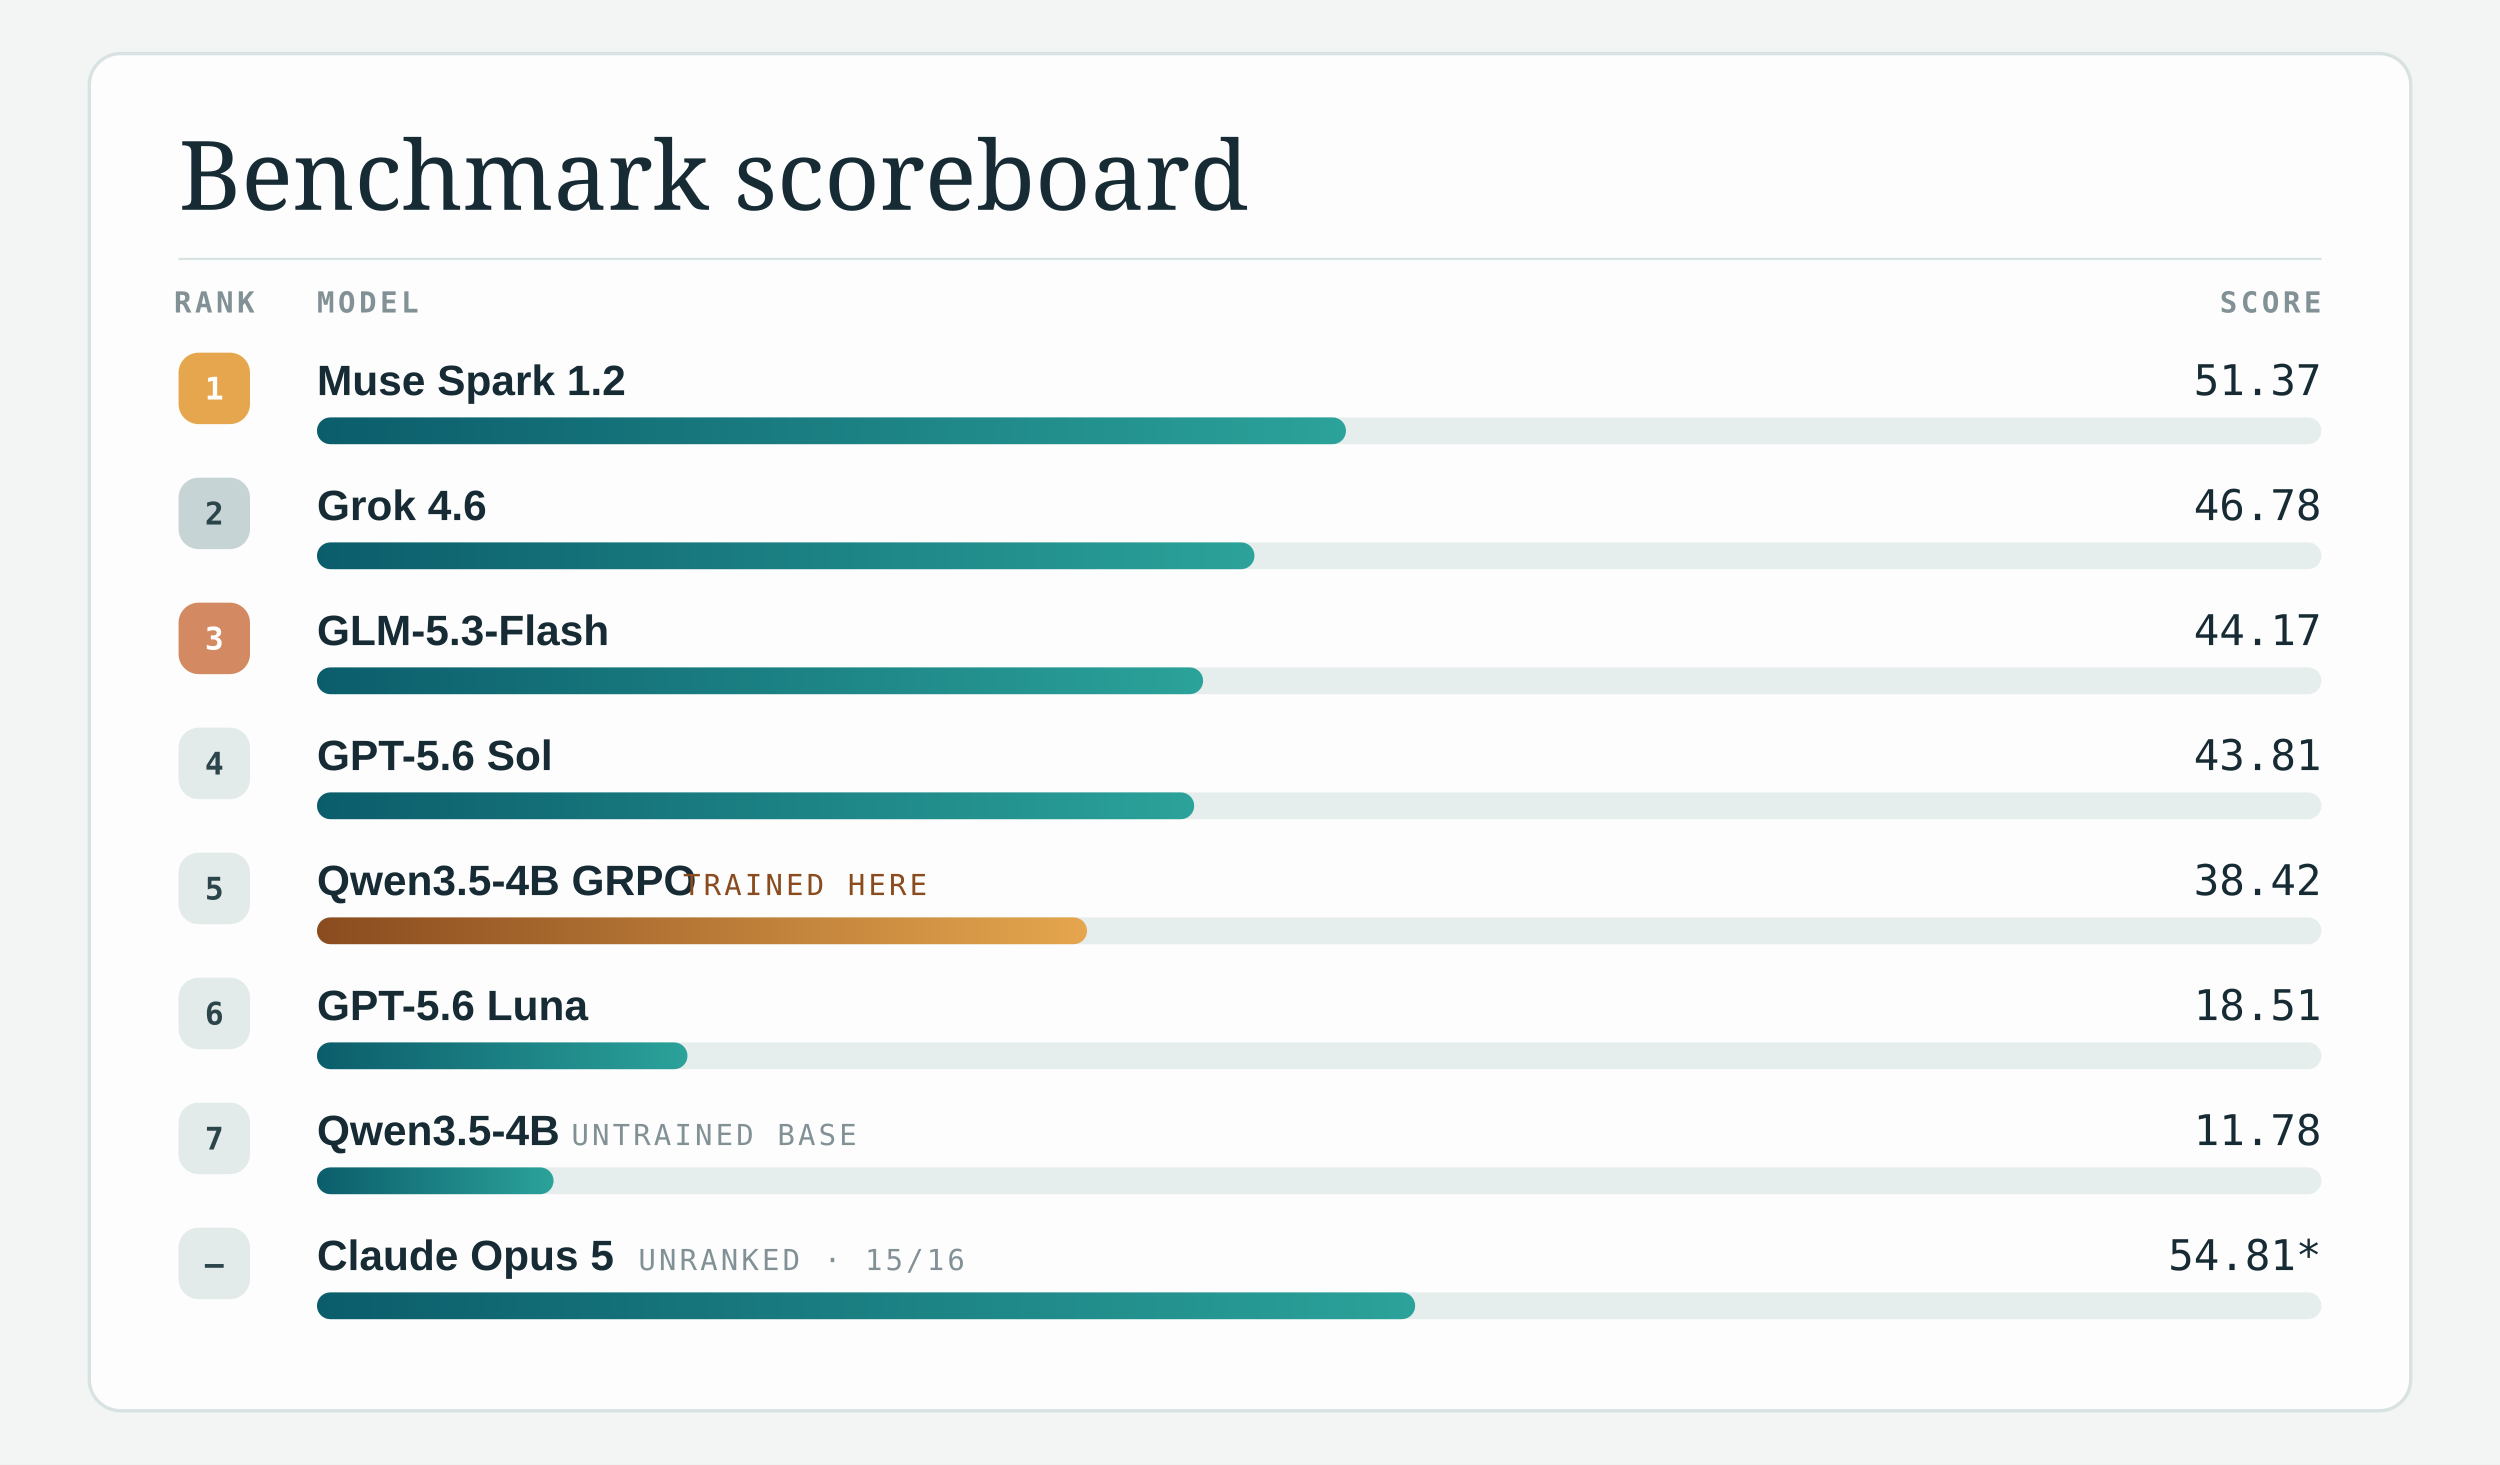
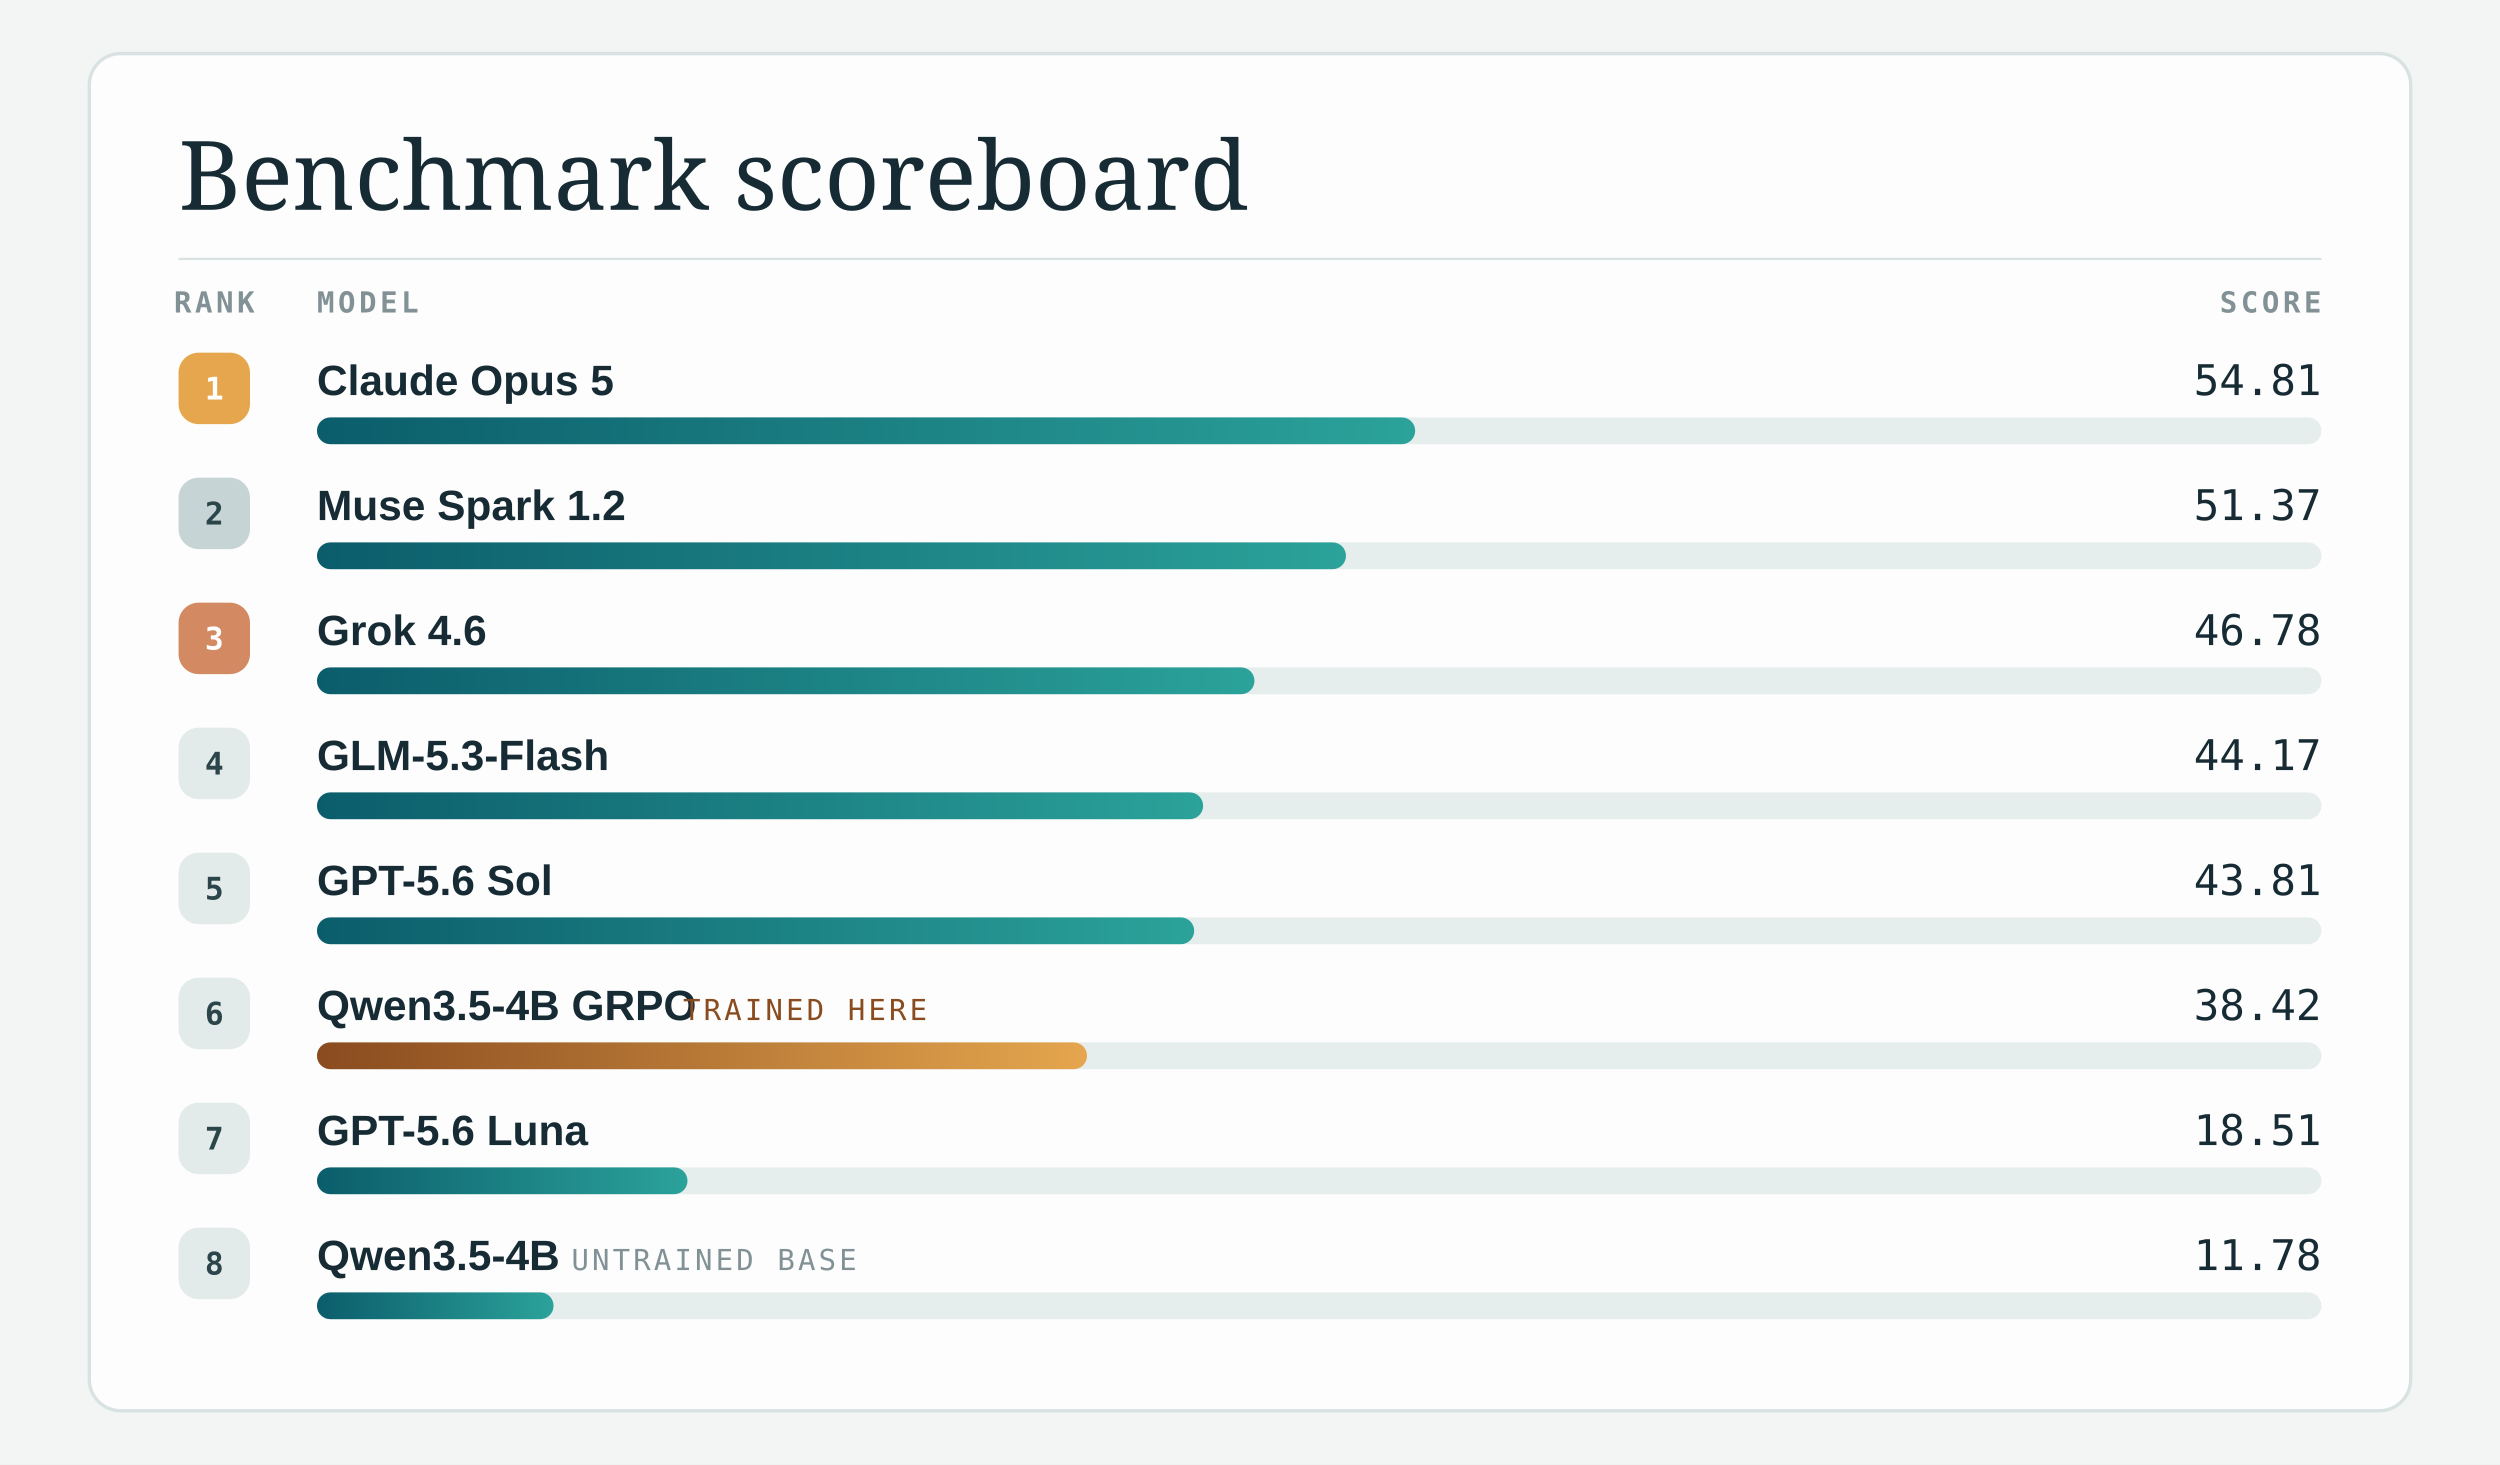
<svg xmlns="http://www.w3.org/2000/svg" width="1120" height="656" viewBox="0 0 1120 656" role="img" aria-labelledby="title">
  <rect width="1120" height="656" fill="#F2F5F4" />
  <rect x="40" y="24" width="1040" height="608" rx="14" fill="#FCFDFC" stroke="#D8E2E2" stroke-width="1.5" />
  <defs>
    <linearGradient id="bar" x1="0" y1="0" x2="1" y2="0">
      <stop offset="0%" stop-color="#0B5D6B" />
      <stop offset="100%" stop-color="#2BA29A" />
    </linearGradient>
    <linearGradient id="ours" x1="0" y1="0" x2="1" y2="0">
      <stop offset="0%" stop-color="#8A4B1F" />
      <stop offset="100%" stop-color="#E5A64E" />
    </linearGradient>
  </defs>
  <text x="80" y="94" fill="#172B35" font-family="Georgia, serif" font-size="43">Benchmark scoreboard</text>
  <line x1="80" y1="116" x2="1040" y2="116" stroke="#D8E2E2" stroke-width="1" />
  <g fill="#829196" font-family="IBM Plex Mono, Menlo, monospace" font-size="13" font-weight="600" letter-spacing="1.6">
    <text x="96" y="140" text-anchor="middle">RANK</text>
    <text x="142" y="140">MODEL</text>
    <text x="1040" y="140" text-anchor="end">SCORE</text>
  </g>
  <g font-family="IBM Plex Sans, Arial, sans-serif" fill="#172B35">
    <rect x="80" y="158" width="32" height="32" rx="9" fill="#E5A64E" />
    <text x="96" y="179" text-anchor="middle" fill="#FFFFFF" font-family="IBM Plex Mono, Menlo, monospace" font-size="14" font-weight="700">1</text>
-     <text x="142" y="177" font-size="19" font-weight="600">Muse Spark 1.2</text>
-     <text x="1040" y="177" text-anchor="end" fill="#172B35" font-family="IBM Plex Mono, Menlo, monospace" font-size="19">51.37</text>
+     <text x="142" y="177" font-size="19" font-weight="600">Claude Opus 5</text>
+     <text x="1040" y="177" text-anchor="end" fill="#172B35" font-family="IBM Plex Mono, Menlo, monospace" font-size="19">54.81</text>
    <rect x="142" y="187" width="898" height="12" rx="6" fill="#E6EEED" />
-     <rect x="142" y="187" width="461" height="12" rx="6" fill="url(#bar)" />
+     <rect x="142" y="187" width="492" height="12" rx="6" fill="url(#bar)" />
    <rect x="80" y="214" width="32" height="32" rx="9" fill="#C7D4D5" />
    <text x="96" y="235" text-anchor="middle" fill="#2B454B" font-family="IBM Plex Mono, Menlo, monospace" font-size="14" font-weight="700">2</text>
-     <text x="142" y="233" font-size="19" font-weight="600">Grok 4.6</text>
-     <text x="1040" y="233" text-anchor="end" fill="#172B35" font-family="IBM Plex Mono, Menlo, monospace" font-size="19">46.78</text>
+     <text x="142" y="233" font-size="19" font-weight="600">Muse Spark 1.2</text>
+     <text x="1040" y="233" text-anchor="end" fill="#172B35" font-family="IBM Plex Mono, Menlo, monospace" font-size="19">51.37</text>
    <rect x="142" y="243" width="898" height="12" rx="6" fill="#E6EEED" />
-     <rect x="142" y="243" width="420" height="12" rx="6" fill="url(#bar)" />
+     <rect x="142" y="243" width="461" height="12" rx="6" fill="url(#bar)" />
    <rect x="80" y="270" width="32" height="32" rx="9" fill="#D38A62" />
    <text x="96" y="291" text-anchor="middle" fill="#FFFFFF" font-family="IBM Plex Mono, Menlo, monospace" font-size="14" font-weight="700">3</text>
-     <text x="142" y="289" font-size="19" font-weight="600">GLM-5.3-Flash</text>
-     <text x="1040" y="289" text-anchor="end" fill="#172B35" font-family="IBM Plex Mono, Menlo, monospace" font-size="19">44.17</text>
+     <text x="142" y="289" font-size="19" font-weight="600">Grok 4.6</text>
+     <text x="1040" y="289" text-anchor="end" fill="#172B35" font-family="IBM Plex Mono, Menlo, monospace" font-size="19">46.78</text>
    <rect x="142" y="299" width="898" height="12" rx="6" fill="#E6EEED" />
-     <rect x="142" y="299" width="397" height="12" rx="6" fill="url(#bar)" />
+     <rect x="142" y="299" width="420" height="12" rx="6" fill="url(#bar)" />
    <rect x="80" y="326" width="32" height="32" rx="9" fill="#E2EBEA" />
    <text x="96" y="347" text-anchor="middle" fill="#2B454B" font-family="IBM Plex Mono, Menlo, monospace" font-size="14" font-weight="700">4</text>
-     <text x="142" y="345" font-size="19" font-weight="600">GPT-5.6 Sol</text>
-     <text x="1040" y="345" text-anchor="end" fill="#172B35" font-family="IBM Plex Mono, Menlo, monospace" font-size="19">43.81</text>
+     <text x="142" y="345" font-size="19" font-weight="600">GLM-5.3-Flash</text>
+     <text x="1040" y="345" text-anchor="end" fill="#172B35" font-family="IBM Plex Mono, Menlo, monospace" font-size="19">44.17</text>
    <rect x="142" y="355" width="898" height="12" rx="6" fill="#E6EEED" />
-     <rect x="142" y="355" width="393" height="12" rx="6" fill="url(#bar)" />
+     <rect x="142" y="355" width="397" height="12" rx="6" fill="url(#bar)" />
    <rect x="80" y="382" width="32" height="32" rx="9" fill="#E2EBEA" />
    <text x="96" y="403" text-anchor="middle" fill="#2B454B" font-family="IBM Plex Mono, Menlo, monospace" font-size="14" font-weight="700">5</text>
-     <text x="142" y="401" font-size="19" font-weight="600">Qwen3.5-4B GRPO</text>
-     <text x="306" y="401" font-size="13" fill="#8A4B1F" font-family="IBM Plex Mono, Menlo, monospace" letter-spacing="1.4">TRAINED HERE</text>
-     <text x="1040" y="401" text-anchor="end" fill="#172B35" font-family="IBM Plex Mono, Menlo, monospace" font-size="19">38.42</text>
+     <text x="142" y="401" font-size="19" font-weight="600">GPT-5.6 Sol</text>
+     <text x="1040" y="401" text-anchor="end" fill="#172B35" font-family="IBM Plex Mono, Menlo, monospace" font-size="19">43.81</text>
    <rect x="142" y="411" width="898" height="12" rx="6" fill="#E6EEED" />
-     <rect x="142" y="411" width="345" height="12" rx="6" fill="url(#ours)" />
+     <rect x="142" y="411" width="393" height="12" rx="6" fill="url(#bar)" />
    <rect x="80" y="438" width="32" height="32" rx="9" fill="#E2EBEA" />
    <text x="96" y="459" text-anchor="middle" fill="#2B454B" font-family="IBM Plex Mono, Menlo, monospace" font-size="14" font-weight="700">6</text>
-     <text x="142" y="457" font-size="19" font-weight="600">GPT-5.6 Luna</text>
-     <text x="1040" y="457" text-anchor="end" fill="#172B35" font-family="IBM Plex Mono, Menlo, monospace" font-size="19">18.51</text>
+     <text x="142" y="457" font-size="19" font-weight="600">Qwen3.5-4B GRPO</text>
+     <text x="306" y="457" font-size="13" fill="#8A4B1F" font-family="IBM Plex Mono, Menlo, monospace" letter-spacing="1.4">TRAINED HERE</text>
+     <text x="1040" y="457" text-anchor="end" fill="#172B35" font-family="IBM Plex Mono, Menlo, monospace" font-size="19">38.42</text>
    <rect x="142" y="467" width="898" height="12" rx="6" fill="#E6EEED" />
-     <rect x="142" y="467" width="166" height="12" rx="6" fill="url(#bar)" />
+     <rect x="142" y="467" width="345" height="12" rx="6" fill="url(#ours)" />
    <rect x="80" y="494" width="32" height="32" rx="9" fill="#E2EBEA" />
    <text x="96" y="515" text-anchor="middle" fill="#2B454B" font-family="IBM Plex Mono, Menlo, monospace" font-size="14" font-weight="700">7</text>
-     <text x="142" y="513" font-size="19" font-weight="600">Qwen3.5-4B</text>
-     <text x="256" y="513" font-size="13" fill="#829196" font-family="IBM Plex Mono, Menlo, monospace" letter-spacing="1.4">UNTRAINED BASE</text>
-     <text x="1040" y="513" text-anchor="end" fill="#172B35" font-family="IBM Plex Mono, Menlo, monospace" font-size="19">11.78</text>
+     <text x="142" y="513" font-size="19" font-weight="600">GPT-5.6 Luna</text>
+     <text x="1040" y="513" text-anchor="end" fill="#172B35" font-family="IBM Plex Mono, Menlo, monospace" font-size="19">18.51</text>
    <rect x="142" y="523" width="898" height="12" rx="6" fill="#E6EEED" />
-     <rect x="142" y="523" width="106" height="12" rx="6" fill="url(#bar)" />
+     <rect x="142" y="523" width="166" height="12" rx="6" fill="url(#bar)" />
    <rect x="80" y="550" width="32" height="32" rx="9" fill="#E2EBEA" />
-     <text x="96" y="571" text-anchor="middle" fill="#2B454B" font-family="IBM Plex Mono, Menlo, monospace" font-size="14" font-weight="700">—</text>
-     <text x="142" y="569" font-size="19" font-weight="600">Claude Opus 5</text>
-     <text x="286" y="569" font-size="13" fill="#829196" font-family="IBM Plex Mono, Menlo, monospace" letter-spacing="1.4">UNRANKED · 15/16</text>
-     <text x="1040" y="569" text-anchor="end" fill="#172B35" font-family="IBM Plex Mono, Menlo, monospace" font-size="19">54.81*</text>
+     <text x="96" y="571" text-anchor="middle" fill="#2B454B" font-family="IBM Plex Mono, Menlo, monospace" font-size="14" font-weight="700">8</text>
+     <text x="142" y="569" font-size="19" font-weight="600">Qwen3.5-4B</text>
+     <text x="256" y="569" font-size="13" fill="#829196" font-family="IBM Plex Mono, Menlo, monospace" letter-spacing="1.4">UNTRAINED BASE</text>
+     <text x="1040" y="569" text-anchor="end" fill="#172B35" font-family="IBM Plex Mono, Menlo, monospace" font-size="19">11.78</text>
    <rect x="142" y="579" width="898" height="12" rx="6" fill="#E6EEED" />
-     <rect x="142" y="579" width="492" height="12" rx="6" fill="url(#bar)" />
+     <rect x="142" y="579" width="106" height="12" rx="6" fill="url(#bar)" />
  </g>
</svg>
